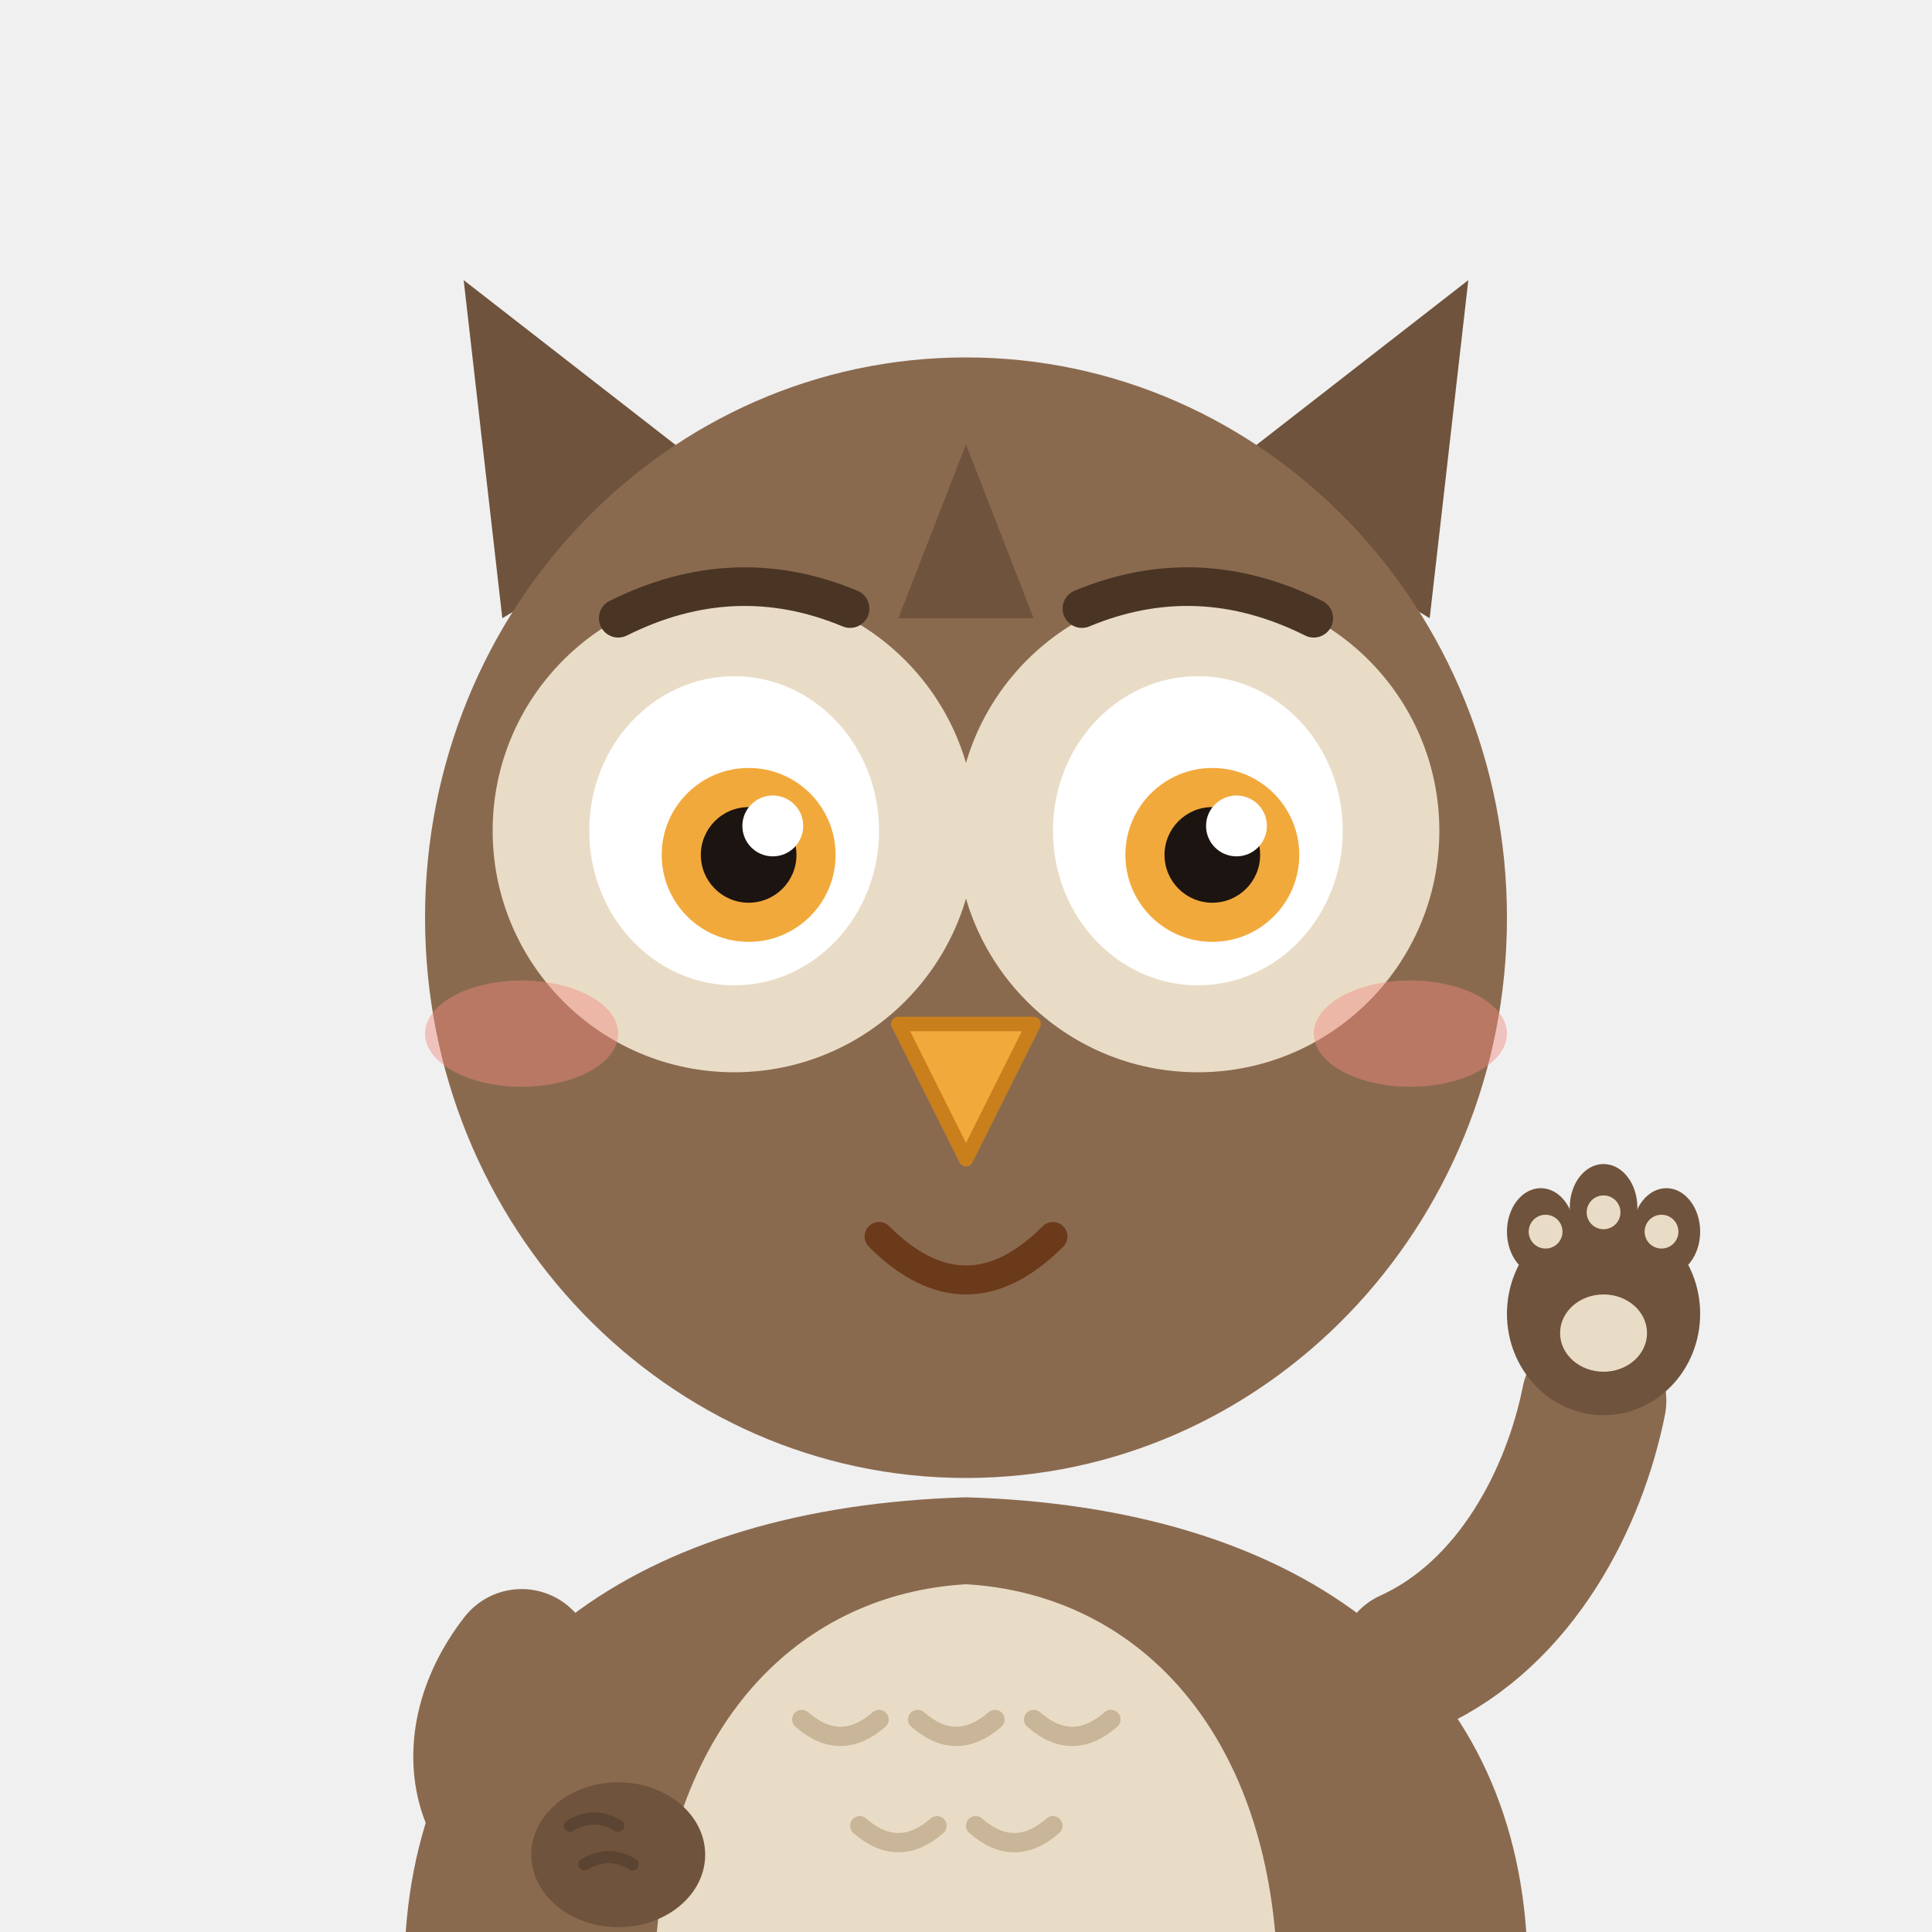
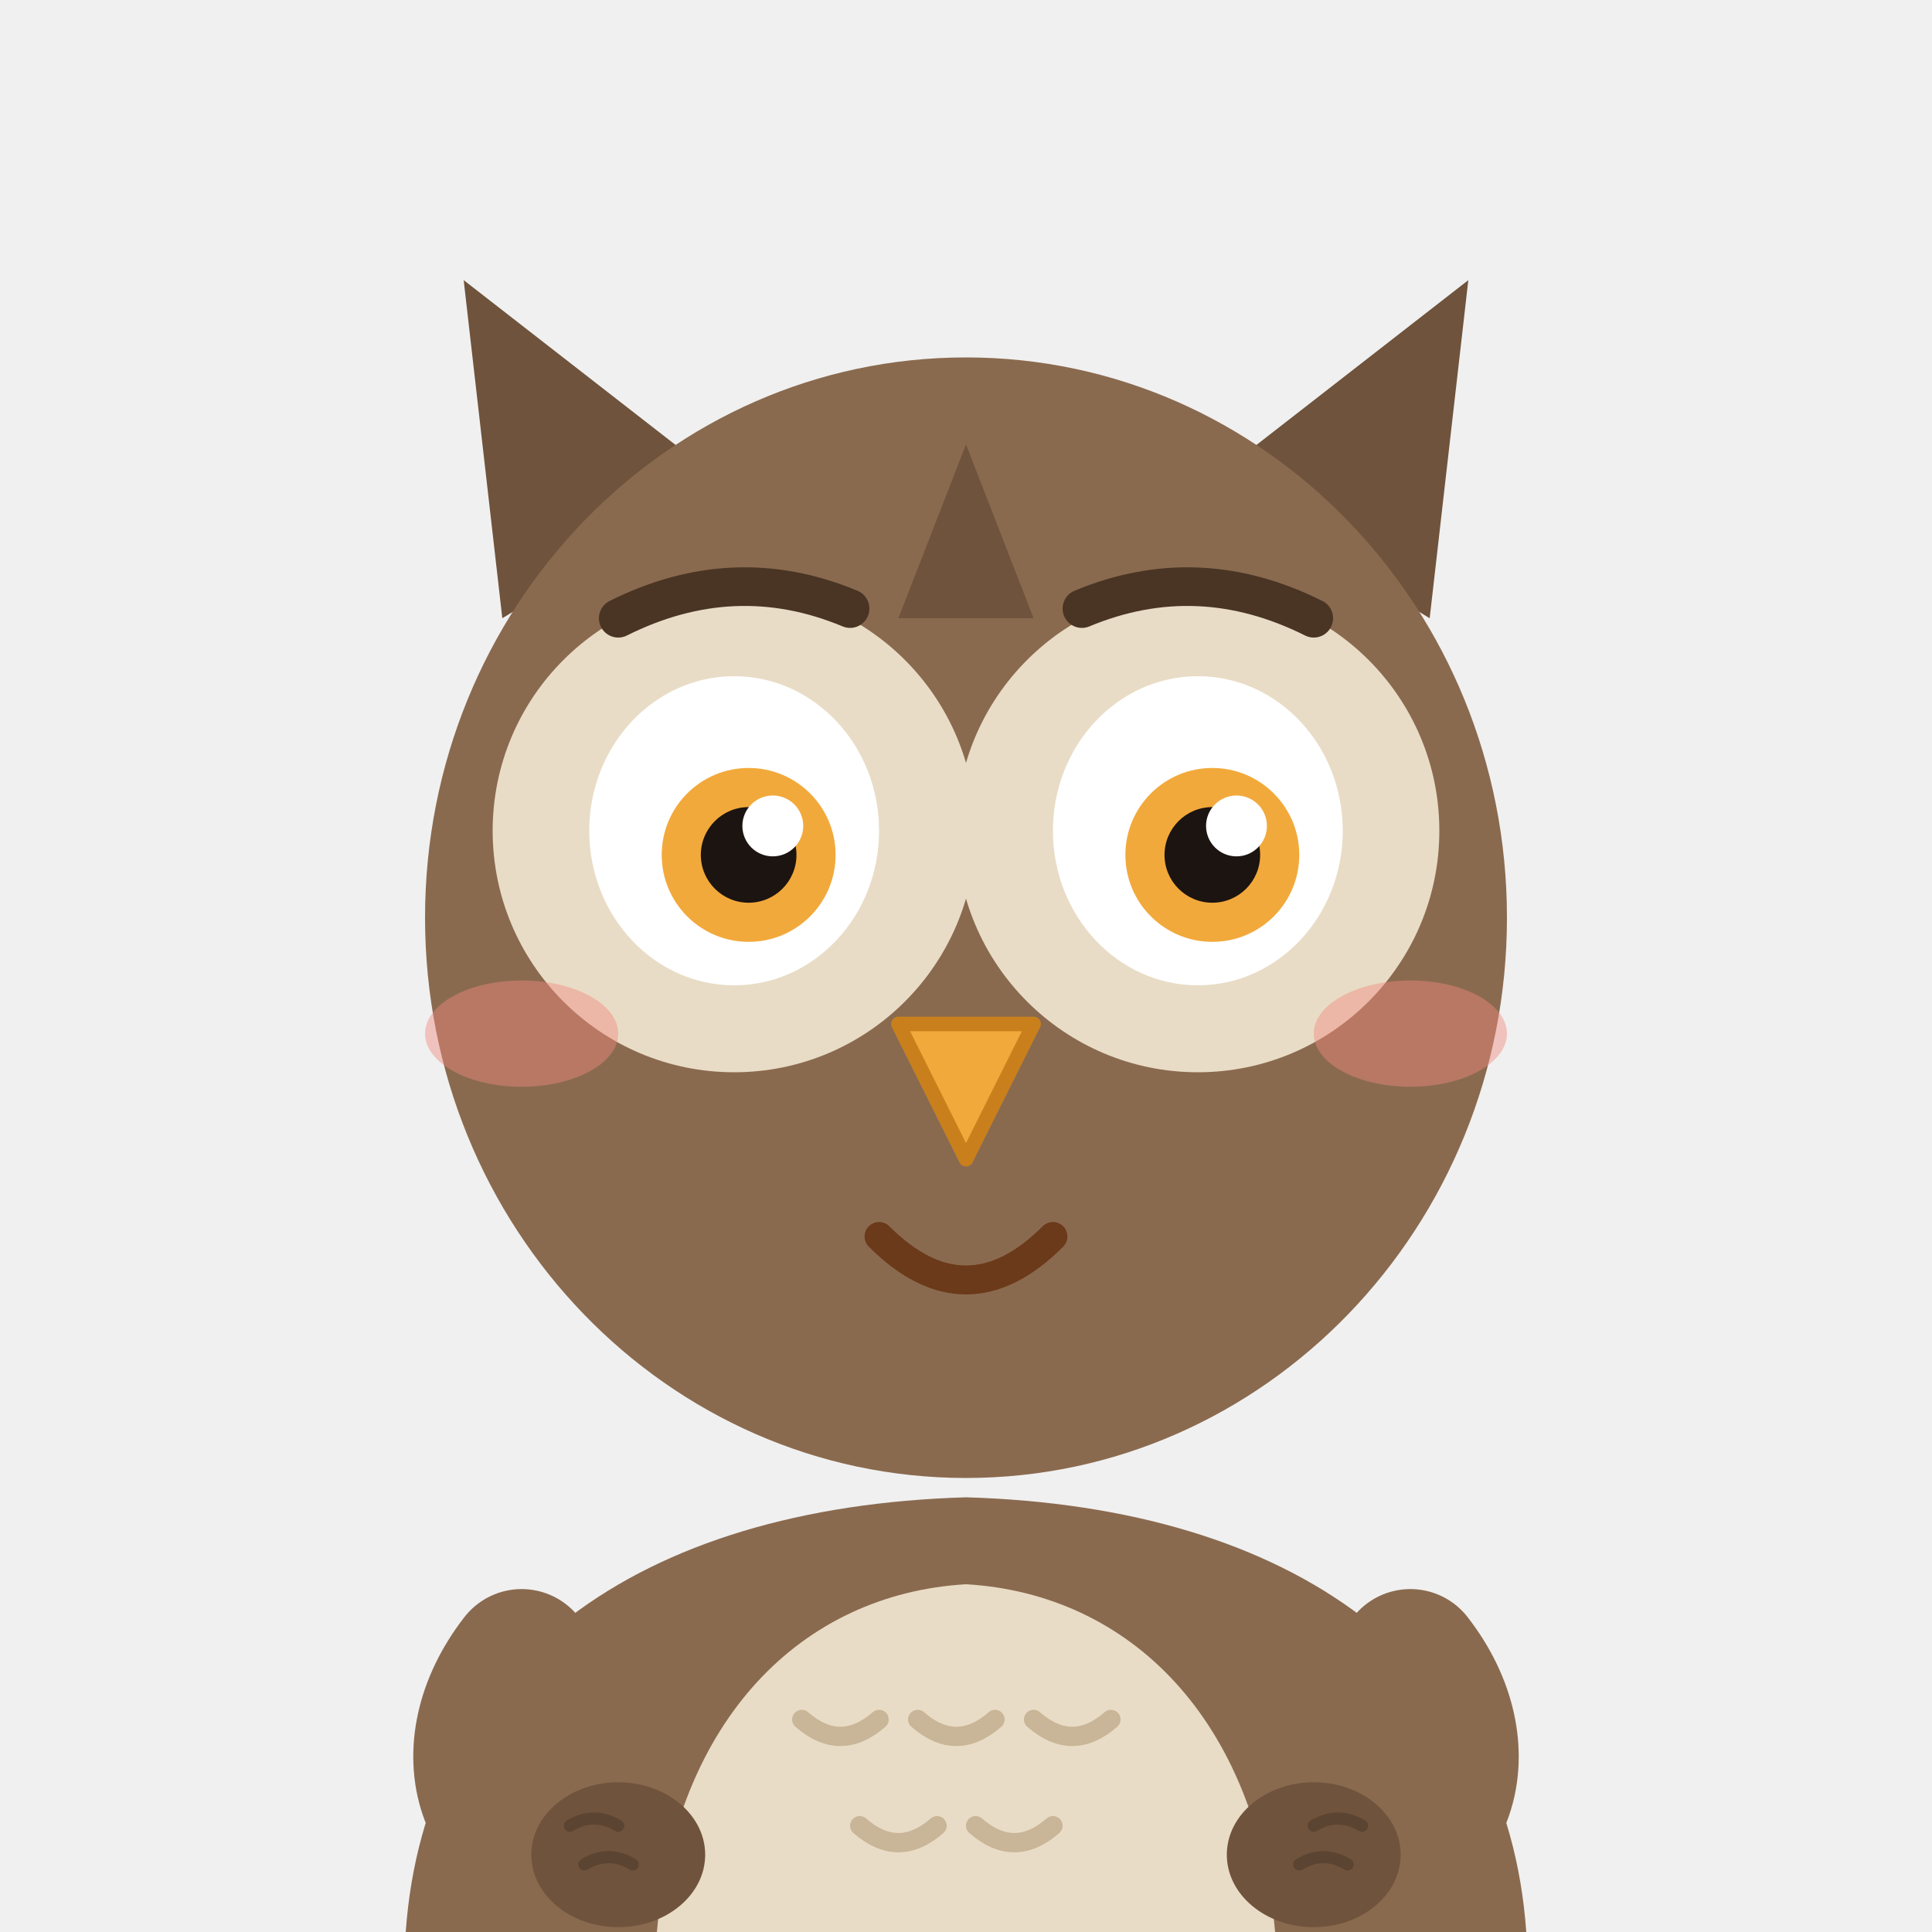
<svg xmlns="http://www.w3.org/2000/svg" viewBox="0 0 400 400" class="ow">
  <style>
.ow-body{transform-origin:200px 400px;animation:owSway 5s ease-in-out infinite}
@keyframes owSway{0%,100%{transform:rotate(-1.5deg)}50%{transform:rotate(1.5deg)}}
.ow-eyes{transform-origin:200px 172px;animation:owBlink 4.4s infinite}
@keyframes owBlink{0%,91%,100%{transform:scaleY(1)}94%{transform:scaleY(.08)}}
.ow-pup{animation:owLook 7.5s ease-in-out infinite;transition:transform .3s}
@keyframes owLook{0%,40%,100%{transform:translate(0,0)}48%,62%{transform:translate(6px,-1px)}70%,80%{transform:translate(-6px,0)}}
.ow-earl{transform-origin:140px 110px;animation:owEar 3.6s ease-in-out infinite}
.ow-earr{transform-origin:260px 110px;animation:owEar 3.6s ease-in-out infinite reverse}
@keyframes owEar{0%,80%,100%{transform:rotate(0)}88%{transform:rotate(-8deg)}}
- .ow-armr{transform-origin:292px 344px;animation:owWave 2.8s ease-in-out infinite}
- @keyframes owWave{0%,60%,100%{transform:rotate(0)}70%{transform:rotate(-14deg)}80%{transform:rotate(6deg)}90%{transform:rotate(-10deg)}}
+ .ow-armr{transform-origin:292px 344px;animation:owRestR 3.6s ease-in-out infinite}
+ @keyframes owRestR{0%,100%{transform:rotate(0)}50%{transform:rotate(4deg)}}
.ow-arml{transform-origin:108px 344px;animation:owRest 3.6s ease-in-out infinite}
@keyframes owRest{0%,100%{transform:rotate(0)}50%{transform:rotate(-4deg)}}
.ow-happy,.ow-angry,.ow-bhappy,.ow-bangry,.ow-eyeshappy,.ow-steam,.ow-red,.ow-talk,.ow-spark{opacity:0}
.ow-happy,.ow-angry,.ow-norm,.ow-talk{transition:opacity .2s}
.mood-happy .ow-norm,.mood-happy .ow-bnorm,.mood-happy .ow-eyes{opacity:0}
.mood-happy .ow-happy,.mood-happy .ow-bhappy,.mood-happy .ow-eyeshappy,.mood-happy .ow-spark{opacity:1}
.mood-happy .ow-body{animation:owJump .55s ease-in-out infinite}
@keyframes owJump{0%,100%{transform:translateY(0)}50%{transform:translateY(-14px)}}
.mood-happy .ow-blush{opacity:.8}
.mood-happy .ow-armr{animation:owCheer .55s ease-in-out infinite}
- @keyframes owCheer{0%,100%{transform:rotate(-8deg)}50%{transform:rotate(-26deg)}}
+ @keyframes owCheer{0%,100%{transform:rotate(-150deg)}50%{transform:rotate(-172deg)}}
.mood-happy .ow-arml{animation:owCheerL .55s ease-in-out infinite}
- @keyframes owCheerL{0%,100%{transform:rotate(0)}50%{transform:rotate(14deg)}}
+ @keyframes owCheerL{0%,100%{transform:rotate(150deg)}50%{transform:rotate(172deg)}}
.ow-spark{animation:owSpark 1.2s ease-in-out infinite}
@keyframes owSpark{0%,100%{transform:scale(.6)}50%{transform:scale(1.15)}}
.mood-angry .ow-norm,.mood-angry .ow-bnorm{opacity:0}
.mood-angry .ow-angry,.mood-angry .ow-bangry,.mood-angry .ow-steam{opacity:1}
.mood-angry .ow-red{opacity:.35}
.mood-angry .ow-body{animation:owShake .18s linear infinite}
@keyframes owShake{0%,100%{transform:translateX(0)}25%{transform:translateX(-3px)}75%{transform:translateX(3px)}}
.mood-angry .ow-pup{animation:none;transform:translate(0,3px)}
.mood-angry .ow-earl{animation:none;transform:rotate(-18deg)}.mood-angry .ow-earr{animation:none;transform:rotate(18deg)}
.mood-angry .ow-armr{animation:owFist .3s ease-in-out infinite}
@keyframes owFist{0%,100%{transform:rotate(4deg)}50%{transform:rotate(-8deg)}}
.ow-steam{animation:owSteam 1.4s ease-out infinite}
@keyframes owSteam{0%{transform:translateY(8px) scale(.6)}100%{transform:translateY(-28px) scale(1.3)}}
.thinking .ow-pup{animation:none;transform:translate(7px,-7px)}
- .thinking .ow-armr{animation:none;transform:rotate(-34deg) translate(-26px,14px)}
+ .thinking .ow-armr{animation:none;transform:rotate(100deg)}
.talking:not(.mood-happy):not(.mood-angry) .ow-norm{opacity:0}
.talking:not(.mood-happy):not(.mood-angry) .ow-talk{opacity:1}
.ow-talkin{transform-origin:200px 262px;animation:owTalk .32s ease-in-out infinite alternate}
@keyframes owTalk{from{transform:scaleY(.35)}to{transform:scaleY(1)}}
.poked .ow-body{animation:owPoke .7s cubic-bezier(.3,1.8,.5,1)}
@keyframes owPoke{0%{transform:scale(1,1)}20%{transform:scale(1.08,.9) translateY(10px)}50%{transform:scale(.95,1.08) translateY(-18px)}100%{transform:none}}
.poked .ow-pup{animation:none;transform:scale(.7);transform-box:fill-box;transform-origin:center}
.poked .ow-bnorm{opacity:0}.poked .ow-bhappy{opacity:1;transform:translateY(-8px)}
.poked .ow-norm{opacity:0}.poked .ow-talk{opacity:1}.poked .ow-talkin{animation:none}
+ .poked .ow-armr{animation:none;transform:rotate(-60deg)}.poked .ow-arml{animation:none;transform:rotate(60deg)}
.poked .ow-earl{animation:none;transform:rotate(12deg)}.poked .ow-earr{animation:none;transform:rotate(-12deg)}
</style>
  <g class="ow-body">
    <path d="M84 400 C88 344 132 312 200 310 C268 312 312 344 316 400 Z" fill="#8a6a4f" />
    <path d="M136 400 C140 356 166 330 200 328 C234 330 260 356 264 400 Z" fill="#e9dcc6" />
    <g fill="none" stroke="#c9b597" stroke-width="4" stroke-linecap="round">
      <path d="M166 356 q8 7 16 0 M190 356 q8 7 16 0 M214 356 q8 7 16 0 M178 378 q8 7 16 0 M202 378 q8 7 16 0" />
    </g>
    <g class="ow-earl">
      <path d="M104 128 L96 58 L150 100 Z" fill="#6f533c" />
    </g>
    <g class="ow-earr">
      <path d="M296 128 L304 58 L250 100 Z" fill="#6f533c" />
    </g>
    <ellipse cx="200" cy="190" rx="112" ry="116" fill="#8a6a4f" />
    <ellipse class="ow-red" cx="200" cy="196" rx="108" ry="110" fill="#ff3b30" />
    <circle cx="152" cy="172" r="50" fill="#e9dcc6" />
    <circle cx="248" cy="172" r="50" fill="#e9dcc6" />
    <path d="M200 92 L186 128 L214 128 Z" fill="#6f533c" />
    <path d="M186 212 L214 212 L200 240 Z" fill="#f2a93b" stroke="#c9801c" stroke-width="3" stroke-linejoin="round" />
    <ellipse class="ow-blush" cx="108" cy="214" rx="20" ry="11" fill="#f08a7e" opacity=".45" />
    <ellipse class="ow-blush" cx="292" cy="214" rx="20" ry="11" fill="#f08a7e" opacity=".45" />
    <g stroke="#4a3524" stroke-width="8" stroke-linecap="round" fill="none">
      <path class="ow-bnorm" d="M128 128 Q152 116 176 126" />
      <path class="ow-bnorm" d="M224 126 Q248 116 272 128" />
      <path class="ow-bhappy" d="M128 122 Q152 104 176 118" />
      <path class="ow-bhappy" d="M224 118 Q248 104 272 122" />
      <path class="ow-bangry" d="M128 118 L176 138" />
      <path class="ow-bangry" d="M272 118 L224 138" />
    </g>
    <g class="ow-eyes">
      <ellipse cx="152" cy="172" rx="30" ry="32" fill="#fff" />
      <ellipse cx="248" cy="172" rx="30" ry="32" fill="#fff" />
      <g class="ow-pup">
        <circle cx="155" cy="177" r="18" fill="#f2a93b" />
        <circle cx="251" cy="177" r="18" fill="#f2a93b" />
        <circle cx="155" cy="177" r="9.9" fill="#1c1410" />
        <circle cx="251" cy="177" r="9.9" fill="#1c1410" />
        <circle cx="160" cy="171" r="6.3" fill="#fff" />
        <circle cx="256" cy="171" r="6.3" fill="#fff" />
      </g>
    </g>
    <g class="ow-eyeshappy" stroke="#2b1a10" stroke-width="8" stroke-linecap="round" fill="none">
      <path d="M132 178 Q152 156 172 178" />
      <path d="M228 178 Q248 156 268 178" />
    </g>
    <path class="ow-norm" d="M182 256 Q200 274 218 256" fill="none" stroke="#6b3a1a" stroke-width="6" stroke-linecap="round" />
    <g class="ow-talk">
      <g class="ow-talkin">
        <ellipse cx="200" cy="262" rx="18" ry="14" fill="#6b3a1a" />
        <ellipse cx="200" cy="269" rx="10" ry="5" fill="#e5645a" />
      </g>
    </g>
    <g class="ow-happy">
      <path d="M174 250 Q200 296 226 250 Z" fill="#6b3a1a" />
      <path d="M182 252 L218 252 L214 259 L186 259 Z" fill="#fff" />
      <ellipse cx="200" cy="276" rx="14" ry="6" fill="#e5645a" />
    </g>
    <g class="ow-angry">
      <path d="M182 272 Q200 248 218 272 Q200 262 182 272 Z" fill="#6b3a1a" />
      <path d="M192 266 L208 266" stroke="#fff" stroke-width="5" stroke-linecap="round" />
    </g>
    <g class="ow-steam" fill="#fff" opacity=".85">
      <circle cx="96" cy="104" r="14" />
      <circle cx="82" cy="86" r="10" />
      <circle cx="304" cy="104" r="14" />
      <circle cx="318" cy="86" r="10" />
    </g>
    <g class="ow-spark" fill="#ffd23f">
      <path d="M64 120 l6 14 14 6 -14 6 -6 14 -6 -14 -14 -6 14 -6z" />
      <path d="M332 120 l5 12 12 5 -12 5 -5 12 -5 -12 -12 -5 12 -5z" />
    </g>
    <g class="ow-arml">
      <path d="M108 344 C94 362 100 384 124 386" fill="none" stroke="#8a6a4f" stroke-width="30" stroke-linecap="round" />
      <ellipse cx="128" cy="384" rx="18" ry="15" fill="#6f533c" />
      <path d="M118 378 q5 -3 10 0 M121 386 q5 -3 10 0" fill="none" stroke="#000" stroke-opacity=".18" stroke-width="2.5" stroke-linecap="round" />
    </g>
    <g class="ow-armr">
-       <path d="M292 344 C314 334 326 310 330 290" fill="none" stroke="#8a6a4f" stroke-width="30" stroke-linecap="round" />
-       <g transform="translate(332 272)">
-         <ellipse cx="0" cy="0" rx="20" ry="21" fill="#6f533c" />
-         <g fill="#6f533c">
-           <ellipse cx="-13" cy="-17" rx="7" ry="9" />
-           <ellipse cx="0" cy="-22" rx="7" ry="9" />
-           <ellipse cx="13" cy="-17" rx="7" ry="9" />
-         </g>
-         <ellipse cx="0" cy="4" rx="9" ry="8" fill="#e9dcc6" />
-         <g fill="#e9dcc6">
-           <circle cx="-12" cy="-17" r="3.5" />
-           <circle cx="0" cy="-21" r="3.5" />
-           <circle cx="12" cy="-17" r="3.5" />
-         </g>
-       </g>
+       <path d="M292 344 C306 362 300 384 276 386" fill="none" stroke="#8a6a4f" stroke-width="30" stroke-linecap="round" />
+       <ellipse cx="272" cy="384" rx="18" ry="15" fill="#6f533c" />
+       <path d="M282 378 q-5 -3 -10 0 M279 386 q-5 -3 -10 0" fill="none" stroke="#000" stroke-opacity=".18" stroke-width="2.5" stroke-linecap="round" />
    </g>
  </g>
</svg>
